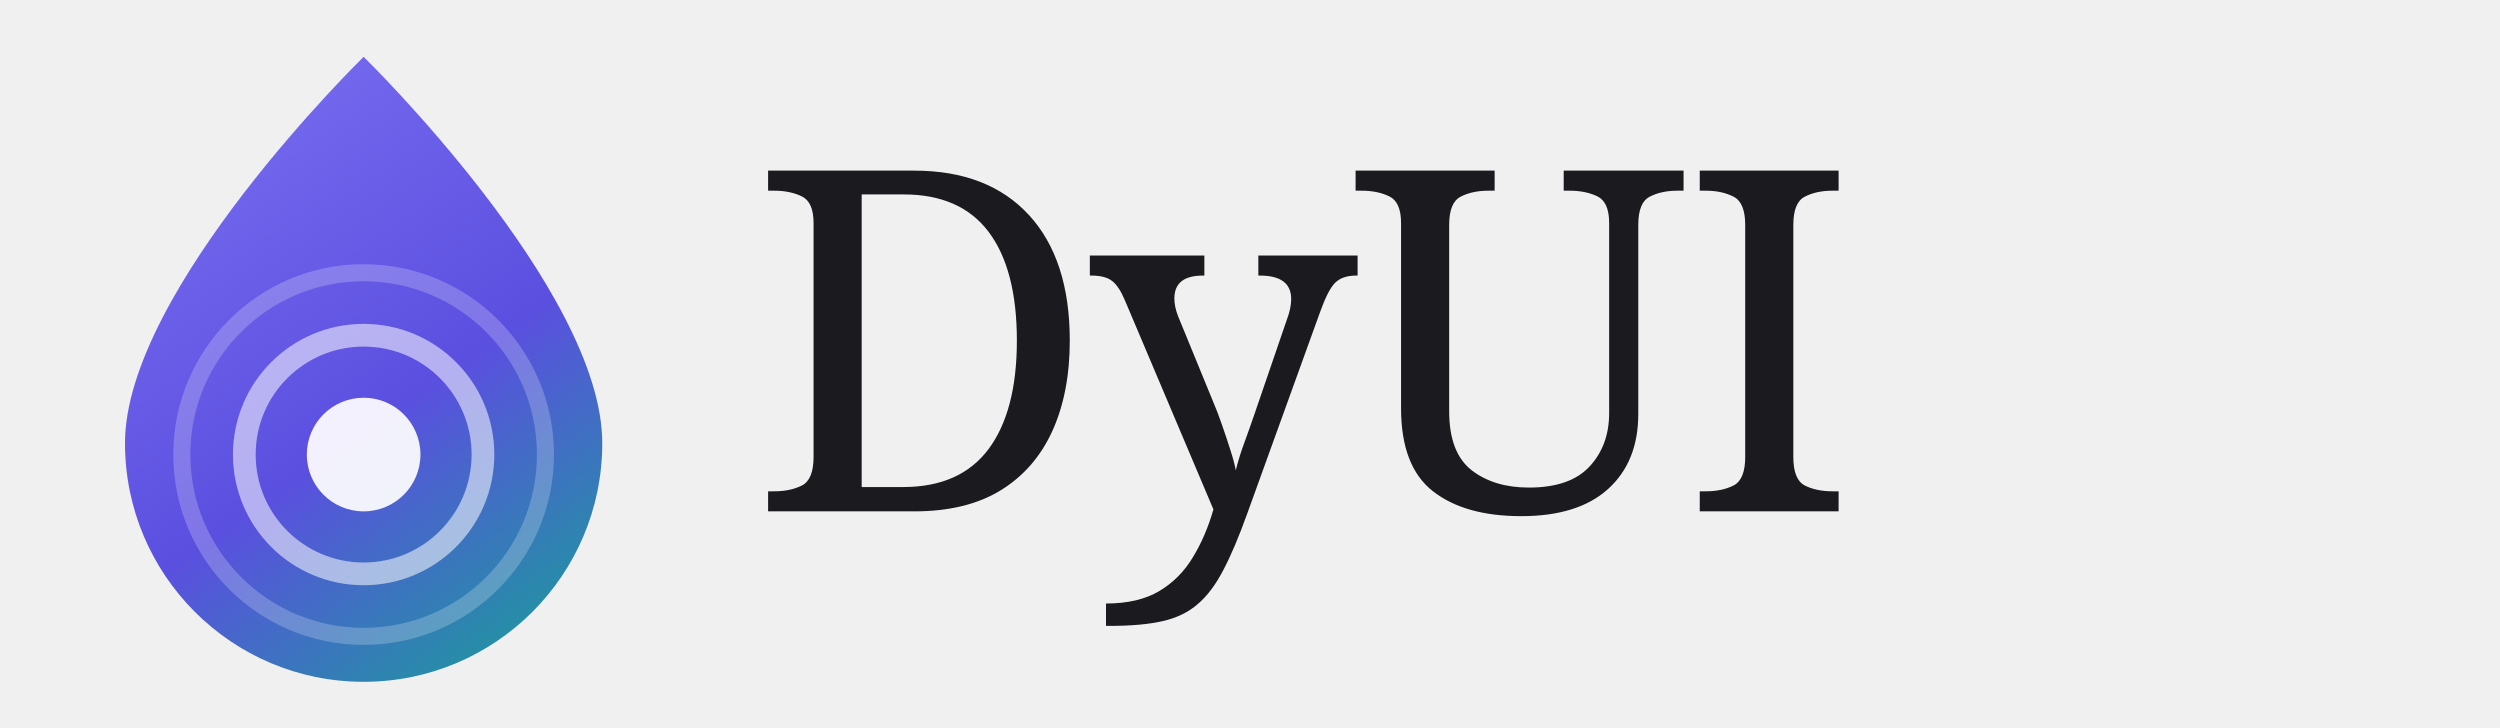
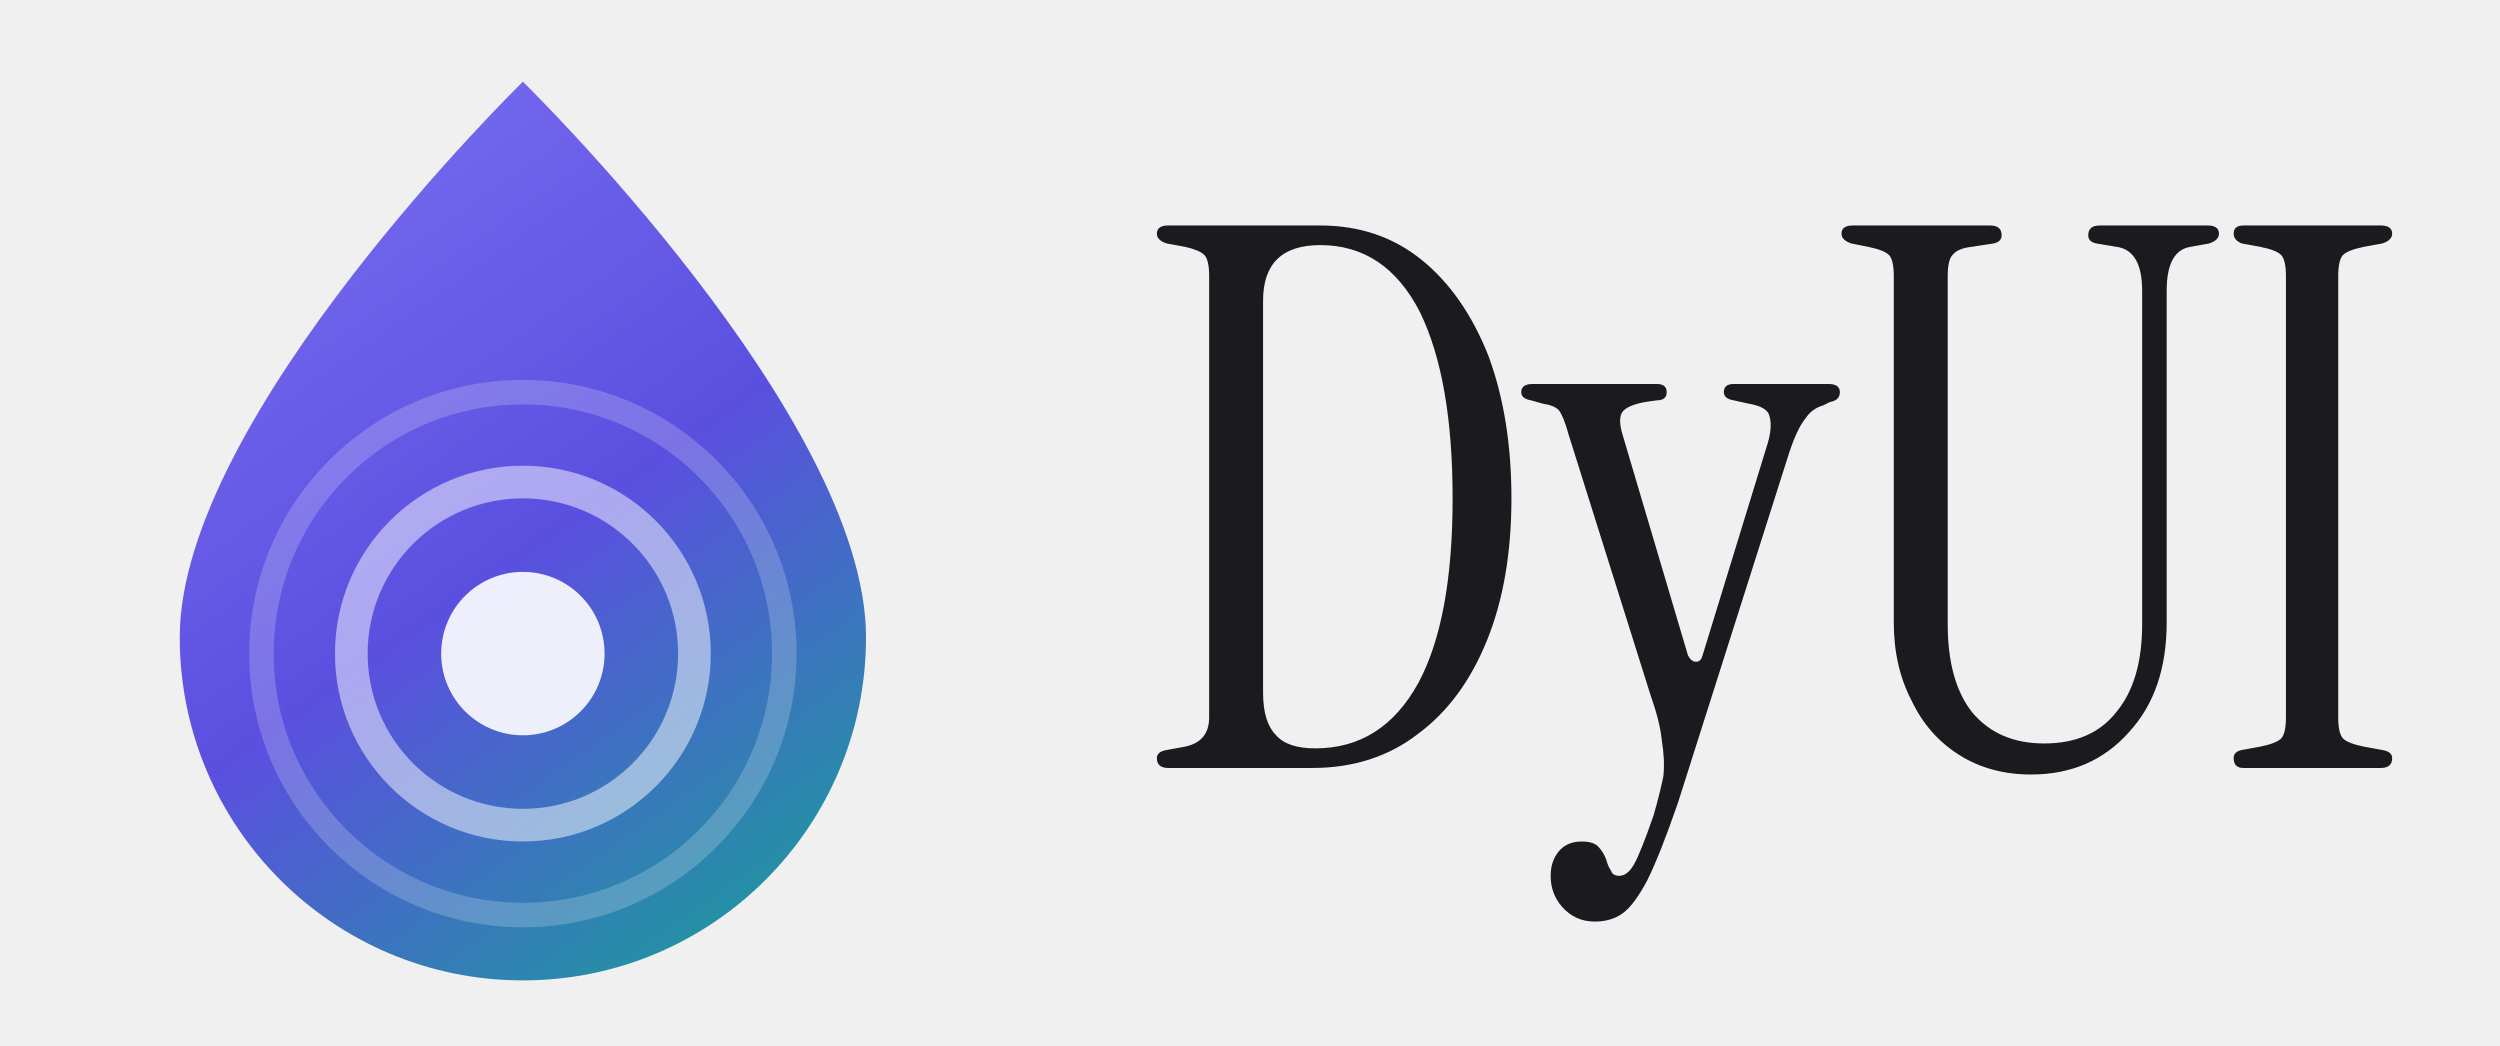
- <svg xmlns="http://www.w3.org/2000/svg" viewBox="0 0 220 64" fill="none" role="img" aria-label="DyUI">
-   <defs>
-     <linearGradient id="dyui-dye-w" x1="14" y1="6" x2="52" y2="60" gradientUnits="userSpaceOnUse">
-       <stop offset="0" stop-color="#7B6FF2" />
-       <stop offset="0.55" stop-color="#5B4FE0" />
-       <stop offset="1" stop-color="#14A394" />
-     </linearGradient>
-   </defs>
-   <path d="M32 5C32 5 11 25.5 11 39a21 21 0 0 0 42 0C53 25.5 32 5 32 5Z" fill="url(#dyui-dye-w)" />
-   <circle cx="32" cy="40" r="5" fill="#FFFFFF" fill-opacity="0.92" />
-   <circle cx="32" cy="40" r="10.5" stroke="#FFFFFF" stroke-opacity="0.55" stroke-width="2" />
-   <circle cx="32" cy="40" r="16" stroke="#FFFFFF" stroke-opacity="0.22" stroke-width="1.5" />
-   <text x="66" y="45" font-family="'Instrument Serif', ui-serif, Georgia, serif" font-size="42" font-weight="400" letter-spacing="-0.8" fill="#1A1A1F">DyUI</text>
+ <svg xmlns="http://www.w3.org/2000/svg" viewBox="0 0 153 64" fill="none" role="img" aria-label="DyUI">
+   <g transform="translate(0 0) scale(1)">
+     <defs>
+       <linearGradient id="dyui-w-light" x1="14" y1="6" x2="52" y2="60" gradientUnits="userSpaceOnUse">
+         <stop offset="0" stop-color="#7B6FF2" />
+         <stop offset="0.5" stop-color="#5B4FE0" />
+         <stop offset="1" stop-color="#14A394" />
+       </linearGradient>
+     </defs>
+     <path d="M32 5C32 5 11 25.5 11 39a21 21 0 0 0 42 0C53 25.5 32 5 32 5Z" fill="url(#dyui-w-light)" />
+     <circle cx="32" cy="40" r="5" fill="#FFFFFF" fill-opacity="0.9" />
+     <circle cx="32" cy="40" r="10.5" stroke="#FFFFFF" stroke-opacity="0.5" stroke-width="2" fill="none" />
+     <circle cx="32" cy="40" r="16" stroke="#FFFFFF" stroke-opacity="0.2" stroke-width="1.5" fill="none" />
+   </g>
+   <path d="M71.5 47Q70.8 47 70.8 46.4Q70.8 46 71.4 45.9L72.5 45.7Q74 45.4 74 43.9V16.9Q74 15.9 73.7 15.6Q73.4 15.3 72.5 15.1L71.4 14.9Q70.8 14.7 70.8 14.3Q70.8 13.8 71.5 13.8H80.8Q84.4 13.8 87 15.9Q89.6 18 91.1 21.8Q92.5 25.6 92.5 30.5Q92.5 35.5 91 39.2Q89.5 42.9 86.8 44.9Q84.1 47 80.3 47ZM80.5 45.8Q84.6 45.8 86.8 41.8Q88.9 37.9 88.9 30.5Q88.9 23.2 86.9 19.1Q84.8 15 80.8 15Q77.3 15 77.3 18.4V42.4Q77.3 44.2 78.1 45Q78.8 45.8 80.5 45.8Z M97.6 56.4Q96.4 56.4 95.6 55.5Q94.9 54.7 94.9 53.6Q94.9 52.7 95.4 52.1Q95.9 51.5 96.8 51.5Q97.5 51.5 97.8 51.8Q98.1 52.1 98.3 52.6Q98.4 53 98.6 53.3Q98.7 53.6 99.1 53.6Q99.6 53.6 100 52.9Q100.4 52.2 101.2 49.9Q101.6 48.5 101.8 47.5Q101.9 46.5 101.7 45.3Q101.6 44.2 101 42.5L96 26.6Q95.7 25.5 95.4 25.1Q95.1 24.8 94.4 24.7L93.7 24.5Q93.1 24.4 93.1 24Q93.1 23.5 93.8 23.5H101.4Q102 23.5 102 24Q102 24.5 101.4 24.5L100.7 24.6Q99.6 24.8 99.3 25.2Q99 25.6 99.3 26.6L103.3 40.1Q103.5 40.5 103.8 40.5Q104.1 40.5 104.2 40.1L108.1 27.4Q108.5 26.2 108.3 25.5Q108.2 24.9 107 24.7L106.1 24.5Q105.5 24.4 105.5 24Q105.5 23.5 106.1 23.5H111.9Q112.6 23.5 112.6 24Q112.6 24.5 112 24.6L111.6 24.8Q110.9 25 110.5 25.6Q110 26.2 109.5 27.7L102.7 49.1Q101.6 52.3 100.8 53.9Q100 55.4 99.3 55.9Q98.6 56.4 97.6 56.4Z M124.3 47.4Q121.8 47.4 119.9 46.2Q118 45 117 42.9Q115.9 40.8 115.9 38.1V16.9Q115.9 15.9 115.6 15.6Q115.3 15.3 114.3 15.1L113.3 14.9Q112.7 14.7 112.7 14.3Q112.7 13.8 113.4 13.8H121.8Q122.5 13.8 122.5 14.4Q122.5 14.8 122 14.9L120.7 15.1Q119.8 15.2 119.5 15.6Q119.2 15.9 119.2 16.9V38.2Q119.2 41.7 120.7 43.6Q122.3 45.5 125.1 45.5Q128 45.5 129.5 43.6Q131.1 41.7 131.1 38.2V17.8Q131.1 15.3 129.5 15.1L128.3 14.9Q127.8 14.8 127.8 14.4Q127.8 13.8 128.5 13.8H135.1Q135.8 13.8 135.8 14.3Q135.8 14.7 135.2 14.9L134.1 15.1Q132.6 15.3 132.6 17.8V38.1Q132.6 42.3 130.3 44.8Q128 47.4 124.3 47.4Z M137.3 47Q136.7 47 136.7 46.4Q136.7 46 137.2 45.9L138.3 45.7Q139.3 45.5 139.6 45.2Q139.9 44.9 139.9 43.9V16.9Q139.9 15.9 139.6 15.6Q139.3 15.3 138.3 15.1L137.2 14.9Q136.7 14.7 136.7 14.3Q136.7 13.8 137.3 13.8H145.7Q146.4 13.8 146.4 14.3Q146.4 14.7 145.8 14.9L144.7 15.1Q143.7 15.3 143.4 15.6Q143.1 15.9 143.1 16.9V43.9Q143.1 44.9 143.4 45.2Q143.7 45.5 144.7 45.7L145.8 45.9Q146.4 46 146.4 46.4Q146.4 47 145.7 47Z" fill="#1A1A1F" />
</svg>
